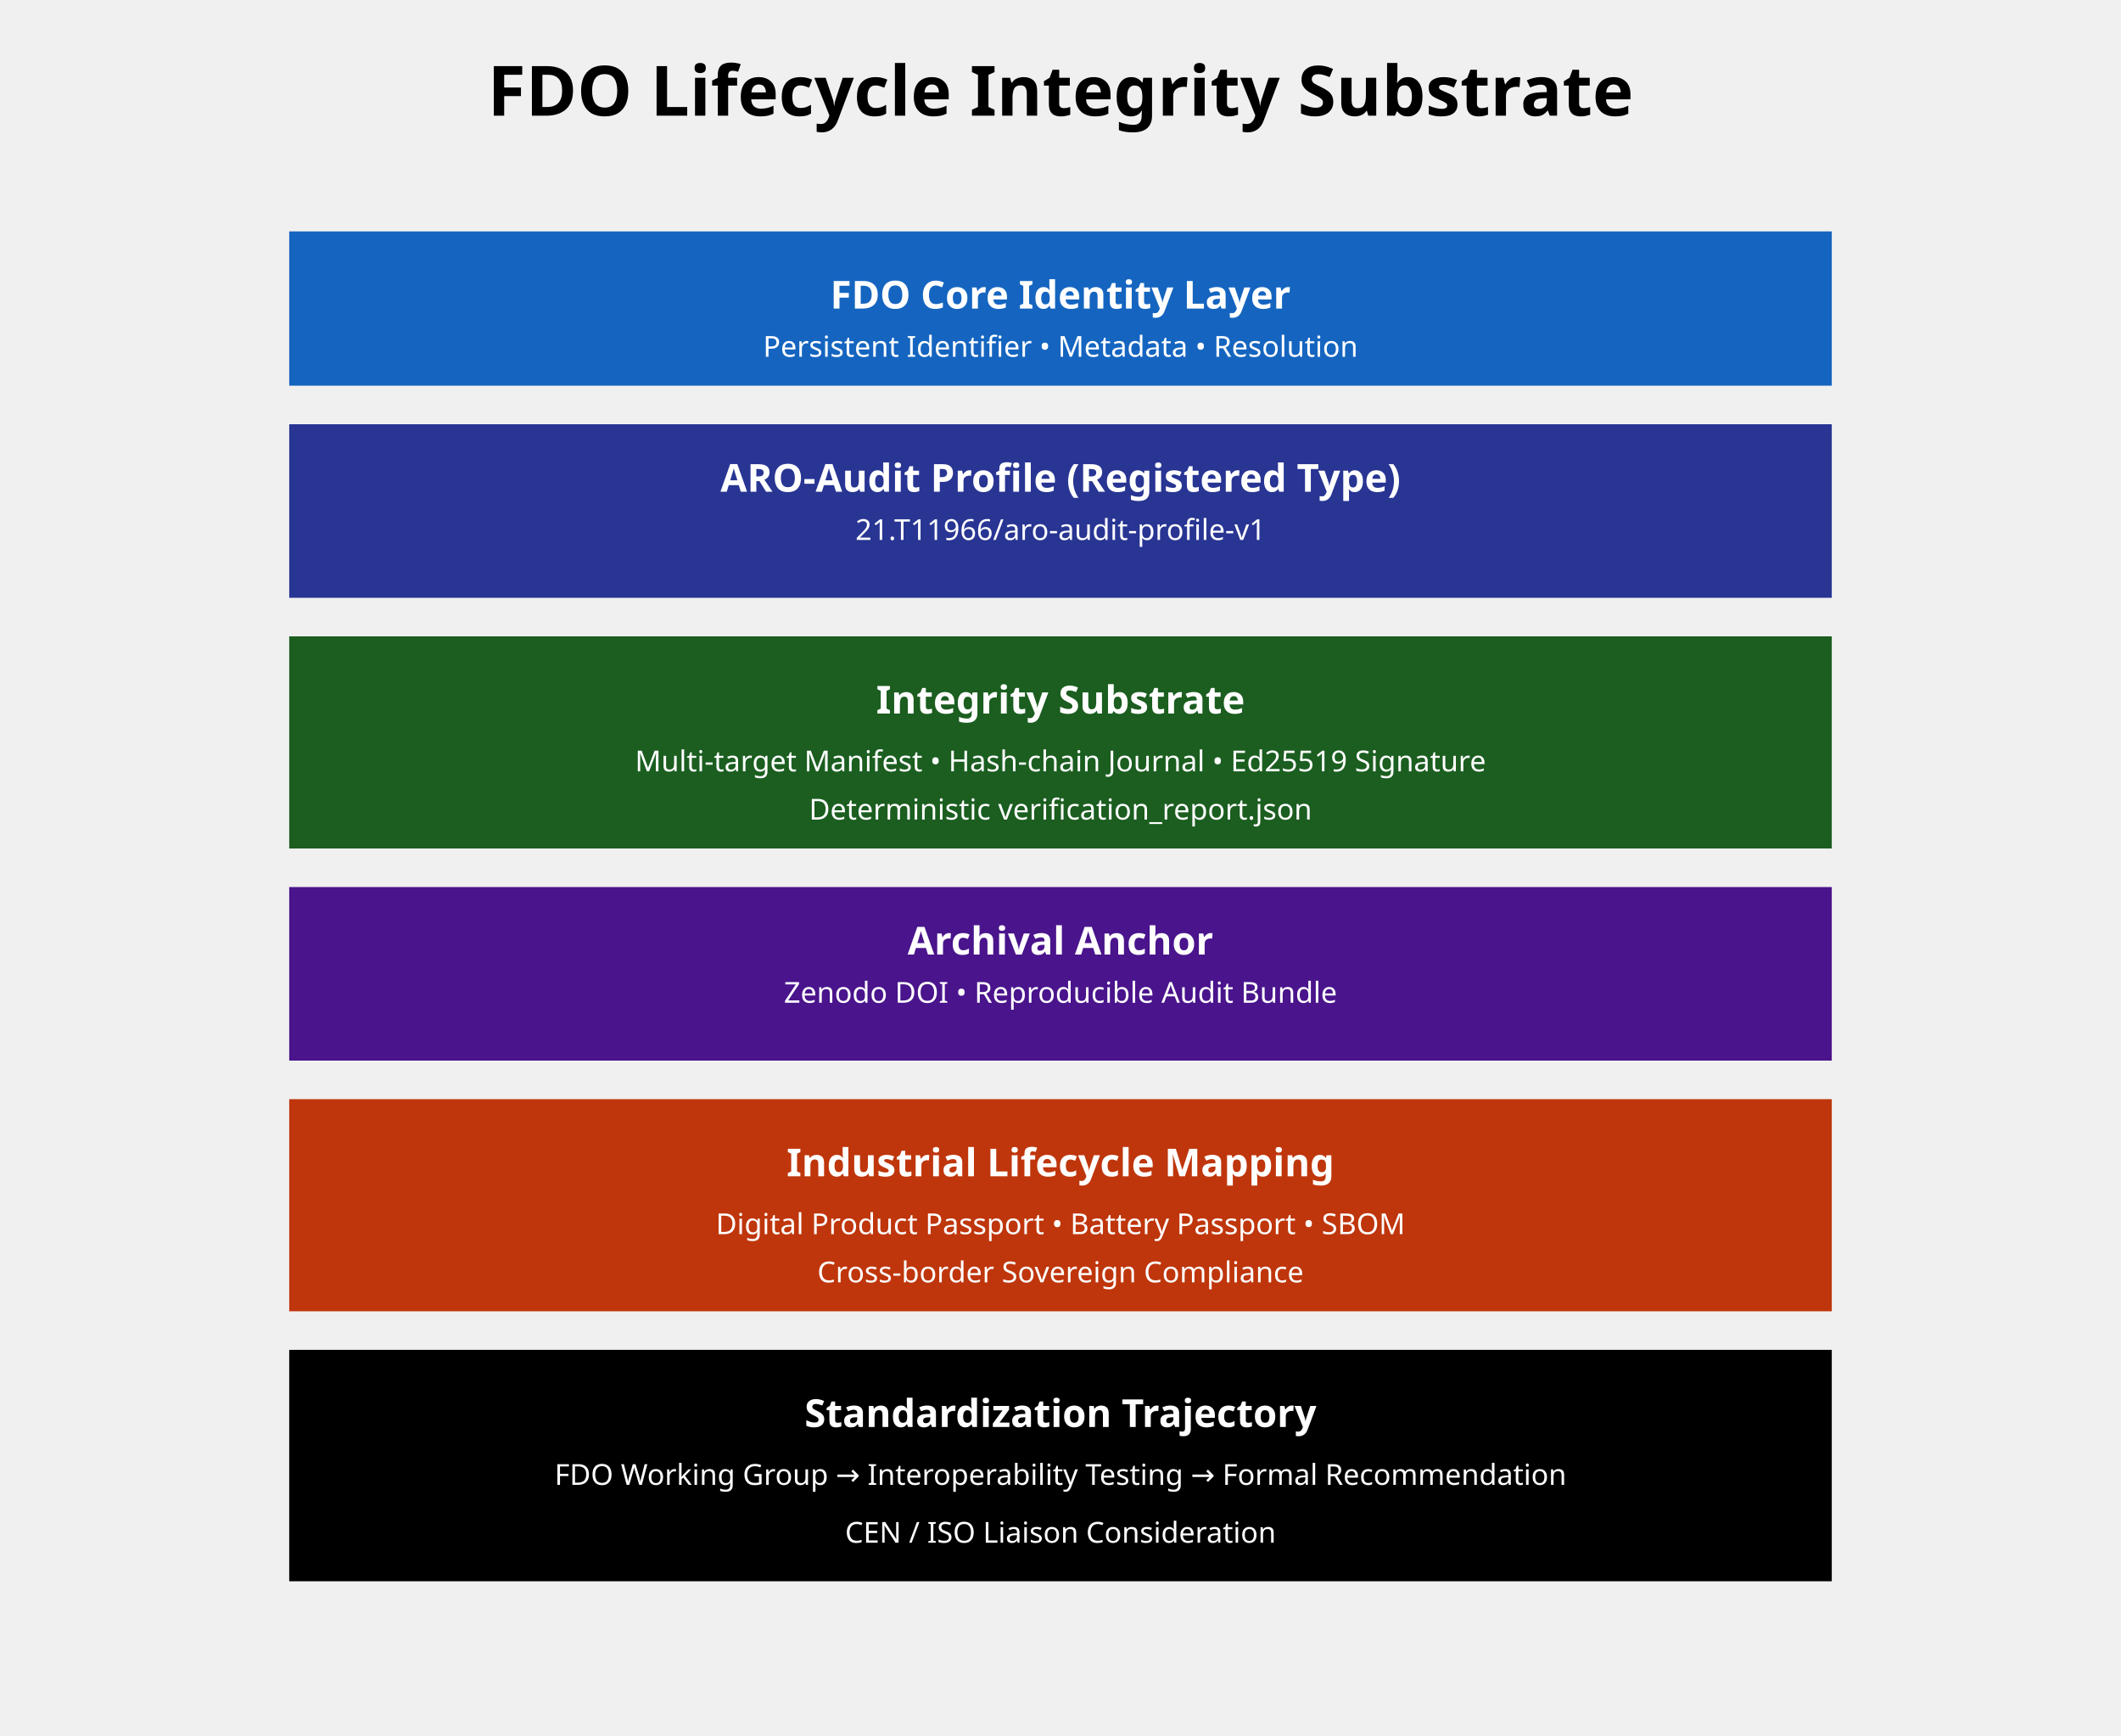
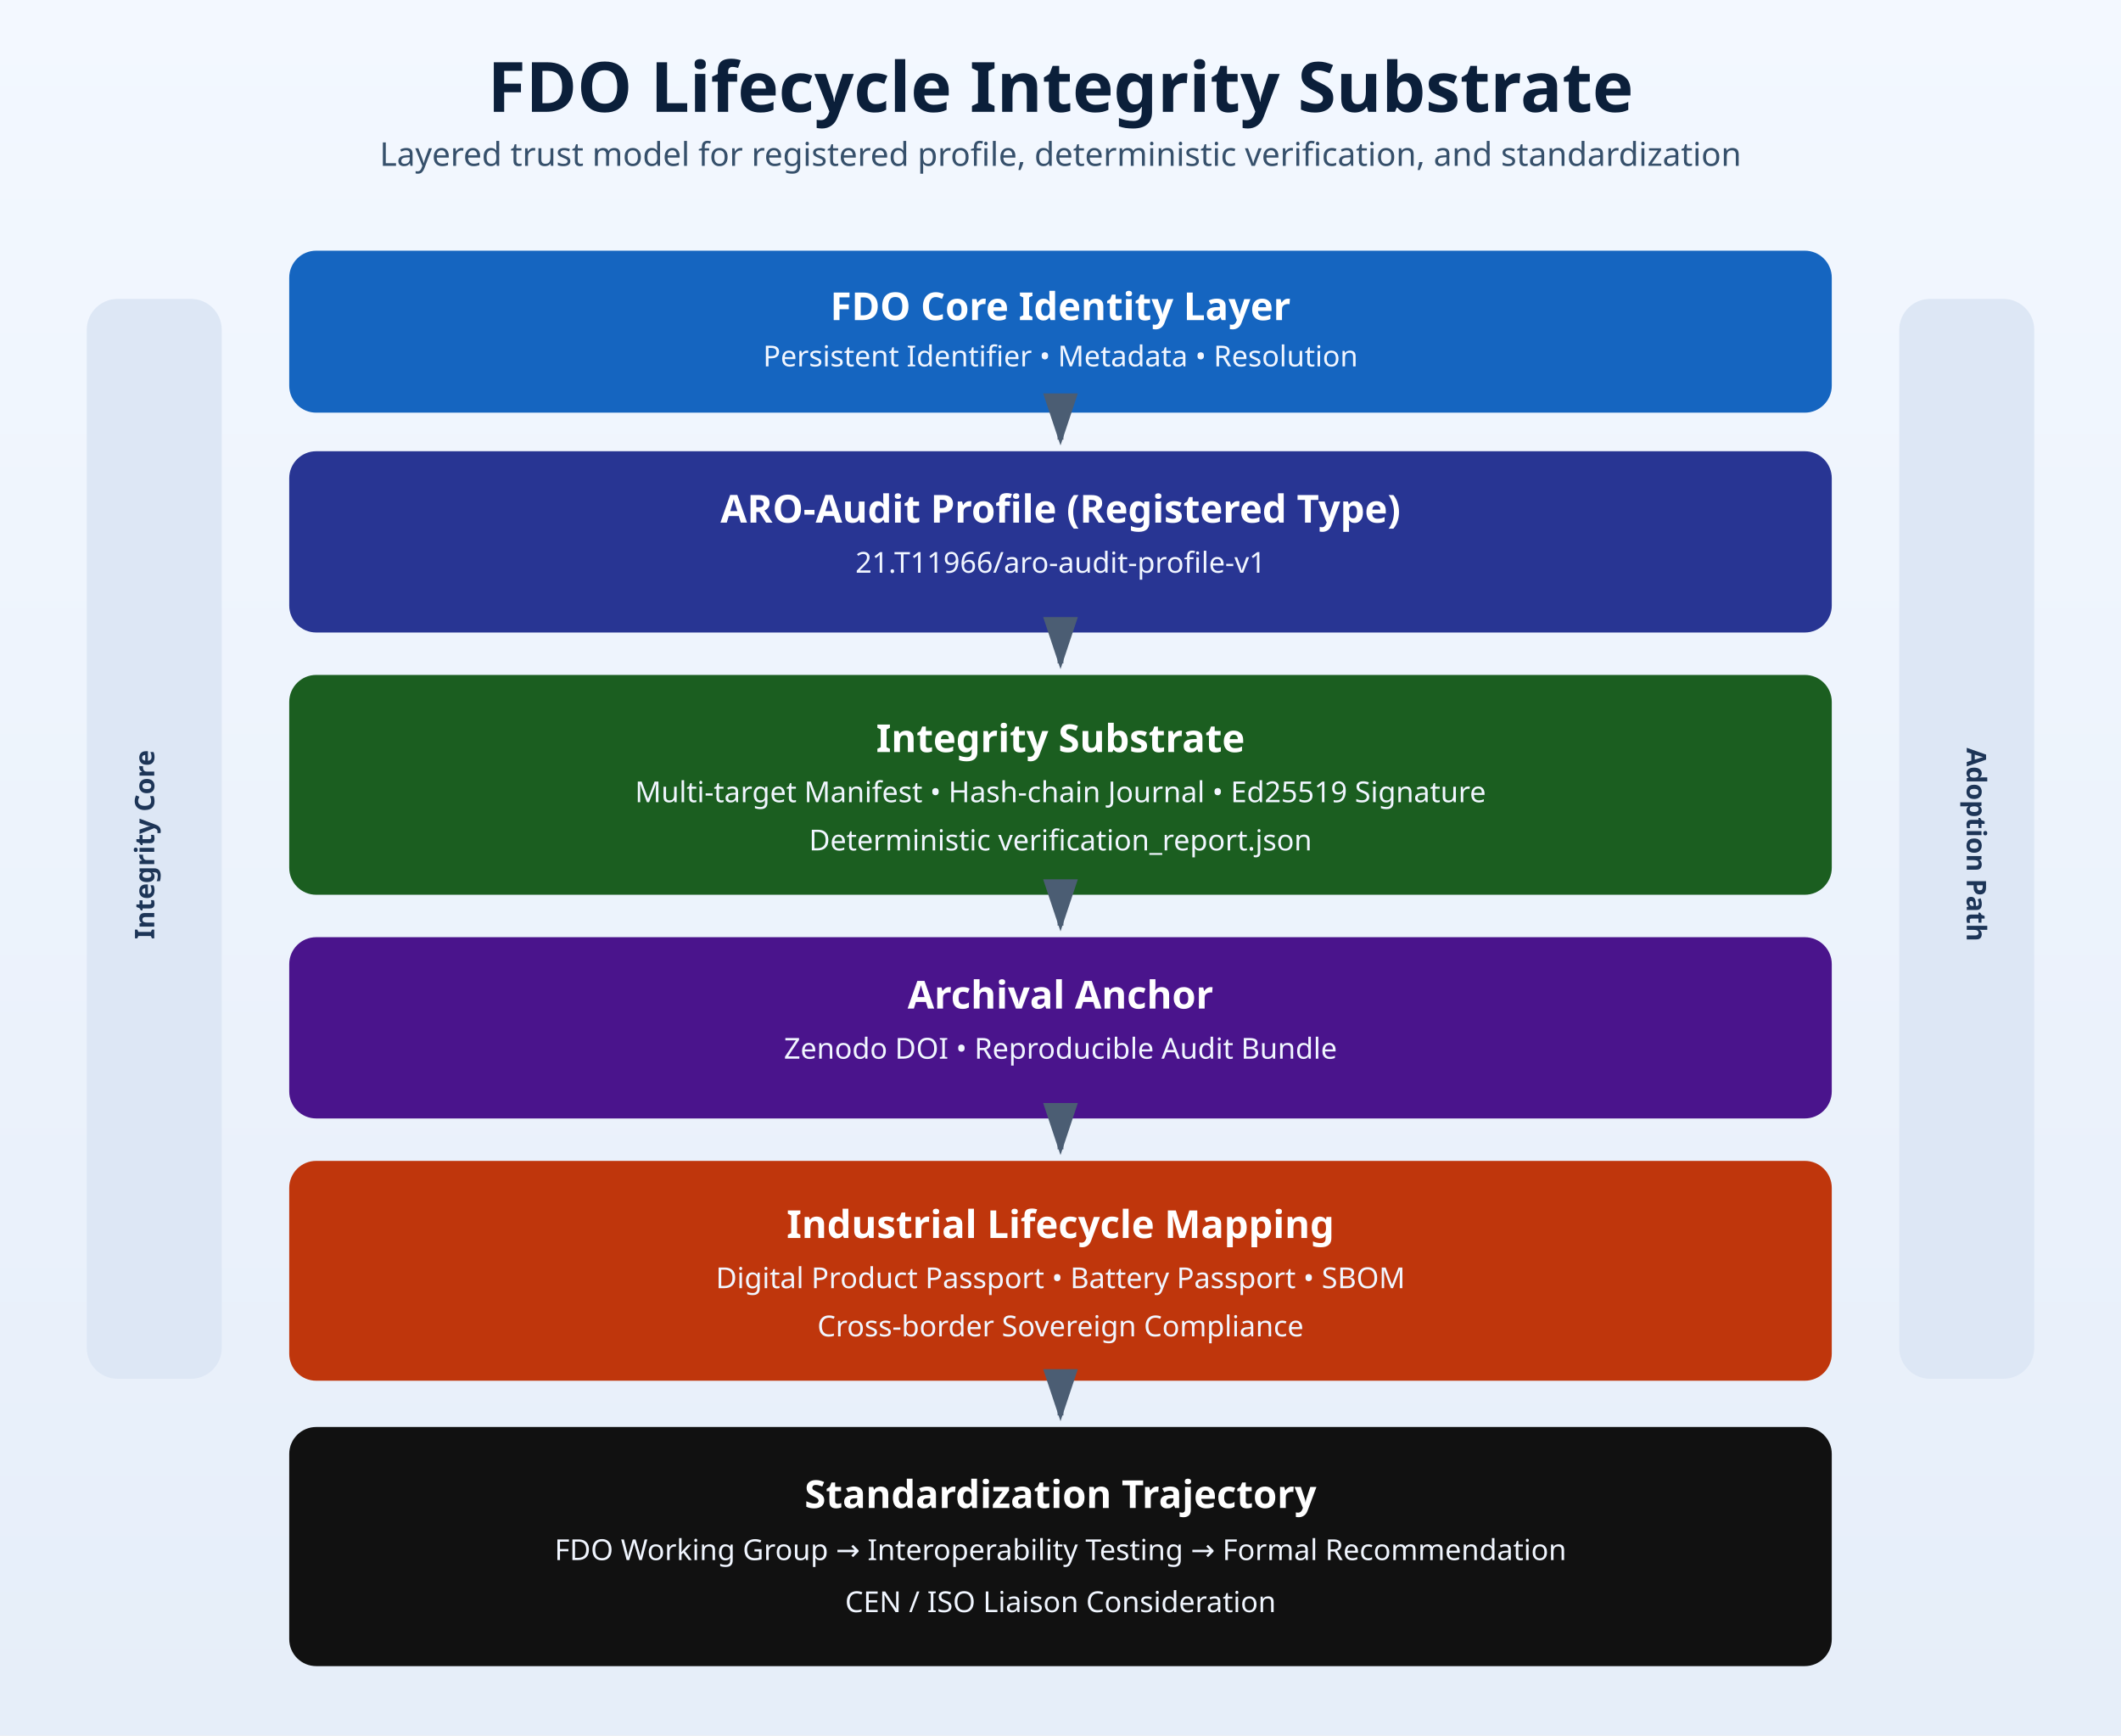
- <svg xmlns="http://www.w3.org/2000/svg" width="1100" height="900">
+ <svg xmlns="http://www.w3.org/2000/svg" width="1100" height="900" viewBox="0 0 1100 900">
  <style>
-     .title { font: bold 36px sans-serif; }
-     .layer { font: bold 20px sans-serif; }
-     .text { font: 15px sans-serif; }
+     .title { font: 700 36px sans-serif; fill: #0B1F3A; }
+     .subtitle { font: 500 17px sans-serif; fill: #36506B; }
+     .layer { font: 700 20px sans-serif; fill: #FFFFFF; }
+     .text { font: 15px sans-serif; fill: #F1F6FF; }
+     .guide { font: 600 14px sans-serif; fill: #1D3557; }
</style>
-   <text x="550" y="60" text-anchor="middle" class="title">
- FDO Lifecycle Integrity Substrate
+   <defs>
+     <linearGradient id="bg" x1="0%" y1="0%" x2="0%" y2="100%">
+       <stop offset="0%" stop-color="#F3F8FF" />
+       <stop offset="100%" stop-color="#E6EEF9" />
+     </linearGradient>
+     <marker id="arrow" markerWidth="10" markerHeight="10" refX="8" refY="3" orient="auto">
+       <path d="M0,0 L0,6 L9,3 z" fill="#4B5D73" />
+     </marker>
+   </defs>
+   <rect x="0" y="0" width="1100" height="900" fill="url(#bg)" />
+   <text x="550" y="58" text-anchor="middle" class="title">FDO Lifecycle Integrity Substrate</text>
+   <text x="550" y="86" text-anchor="middle" class="subtitle">
+ Layered trust model for registered profile, deterministic verification, and standardization
</text>
-   <rect x="150" y="120" width="800" height="80" fill="#1565C0" />
-   <text x="550" y="160" text-anchor="middle" fill="white" class="layer">
- FDO Core Identity Layer
+   <rect x="45" y="155" width="70" height="560" rx="16" fill="#DDE7F5" />
+   <text x="80" y="438" text-anchor="middle" transform="rotate(-90 80 438)" class="guide">
+ Integrity Core
</text>
-   <text x="550" y="185" text-anchor="middle" fill="white" class="text">
+   <rect x="985" y="155" width="70" height="560" rx="16" fill="#DDE7F5" />
+   <text x="1020" y="438" text-anchor="middle" transform="rotate(90 1020 438)" class="guide">
+ Adoption Path
+ </text>
+   <rect x="150" y="130" width="800" height="84" rx="14" fill="#1565C0" />
+   <text x="550" y="166" text-anchor="middle" class="layer">FDO Core Identity Layer</text>
+   <text x="550" y="190" text-anchor="middle" class="text">
Persistent Identifier • Metadata • Resolution
</text>
-   <rect x="150" y="220" width="800" height="90" fill="#283593" />
-   <text x="550" y="255" text-anchor="middle" fill="white" class="layer">
- ARO-Audit Profile (Registered Type)
- </text>
-   <text x="550" y="280" text-anchor="middle" fill="white" class="text">
- 21.T11966/aro-audit-profile-v1
- </text>
-   <rect x="150" y="330" width="800" height="110" fill="#1B5E20" />
-   <text x="550" y="370" text-anchor="middle" fill="white" class="layer">
- Integrity Substrate
- </text>
-   <text x="550" y="400" text-anchor="middle" fill="white" class="text">
+   <line x1="550" y1="214" x2="550" y2="228" stroke="#4B5D73" stroke-width="3" marker-end="url(#arrow)" />
+   <rect x="150" y="234" width="800" height="94" rx="14" fill="#283593" />
+   <text x="550" y="271" text-anchor="middle" class="layer">ARO-Audit Profile (Registered Type)</text>
+   <text x="550" y="297" text-anchor="middle" class="text">21.T11966/aro-audit-profile-v1</text>
+   <line x1="550" y1="328" x2="550" y2="344" stroke="#4B5D73" stroke-width="3" marker-end="url(#arrow)" />
+   <rect x="150" y="350" width="800" height="114" rx="14" fill="#1B5E20" />
+   <text x="550" y="390" text-anchor="middle" class="layer">Integrity Substrate</text>
+   <text x="550" y="416" text-anchor="middle" class="text">
Multi-target Manifest • Hash-chain Journal • Ed25519 Signature
</text>
-   <text x="550" y="425" text-anchor="middle" fill="white" class="text">
- Deterministic verification_report.json
- </text>
-   <rect x="150" y="460" width="800" height="90" fill="#4A148C" />
-   <text x="550" y="495" text-anchor="middle" fill="white" class="layer">
- Archival Anchor
- </text>
-   <text x="550" y="520" text-anchor="middle" fill="white" class="text">
- Zenodo DOI • Reproducible Audit Bundle
- </text>
-   <rect x="150" y="570" width="800" height="110" fill="#BF360C" />
-   <text x="550" y="610" text-anchor="middle" fill="white" class="layer">
- Industrial Lifecycle Mapping
- </text>
-   <text x="550" y="640" text-anchor="middle" fill="white" class="text">
+   <text x="550" y="441" text-anchor="middle" class="text">Deterministic verification_report.json</text>
+   <line x1="550" y1="464" x2="550" y2="480" stroke="#4B5D73" stroke-width="3" marker-end="url(#arrow)" />
+   <rect x="150" y="486" width="800" height="94" rx="14" fill="#4A148C" />
+   <text x="550" y="523" text-anchor="middle" class="layer">Archival Anchor</text>
+   <text x="550" y="549" text-anchor="middle" class="text">Zenodo DOI • Reproducible Audit Bundle</text>
+   <line x1="550" y1="580" x2="550" y2="596" stroke="#4B5D73" stroke-width="3" marker-end="url(#arrow)" />
+   <rect x="150" y="602" width="800" height="114" rx="14" fill="#BF360C" />
+   <text x="550" y="642" text-anchor="middle" class="layer">Industrial Lifecycle Mapping</text>
+   <text x="550" y="668" text-anchor="middle" class="text">
Digital Product Passport • Battery Passport • SBOM
</text>
-   <text x="550" y="665" text-anchor="middle" fill="white" class="text">
- Cross-border Sovereign Compliance
- </text>
-   <rect x="150" y="700" width="800" height="120" fill="#000000" />
-   <text x="550" y="740" text-anchor="middle" fill="white" class="layer">
- Standardization Trajectory
- </text>
-   <text x="550" y="770" text-anchor="middle" fill="white" class="text">
+   <text x="550" y="693" text-anchor="middle" class="text">Cross-border Sovereign Compliance</text>
+   <line x1="550" y1="716" x2="550" y2="734" stroke="#4B5D73" stroke-width="3" marker-end="url(#arrow)" />
+   <rect x="150" y="740" width="800" height="124" rx="14" fill="#111111" />
+   <text x="550" y="782" text-anchor="middle" class="layer">Standardization Trajectory</text>
+   <text x="550" y="809" text-anchor="middle" class="text">
FDO Working Group → Interoperability Testing → Formal Recommendation
</text>
-   <text x="550" y="800" text-anchor="middle" fill="white" class="text">
- CEN / ISO Liaison Consideration
- </text>
+   <text x="550" y="836" text-anchor="middle" class="text">CEN / ISO Liaison Consideration</text>
</svg>
